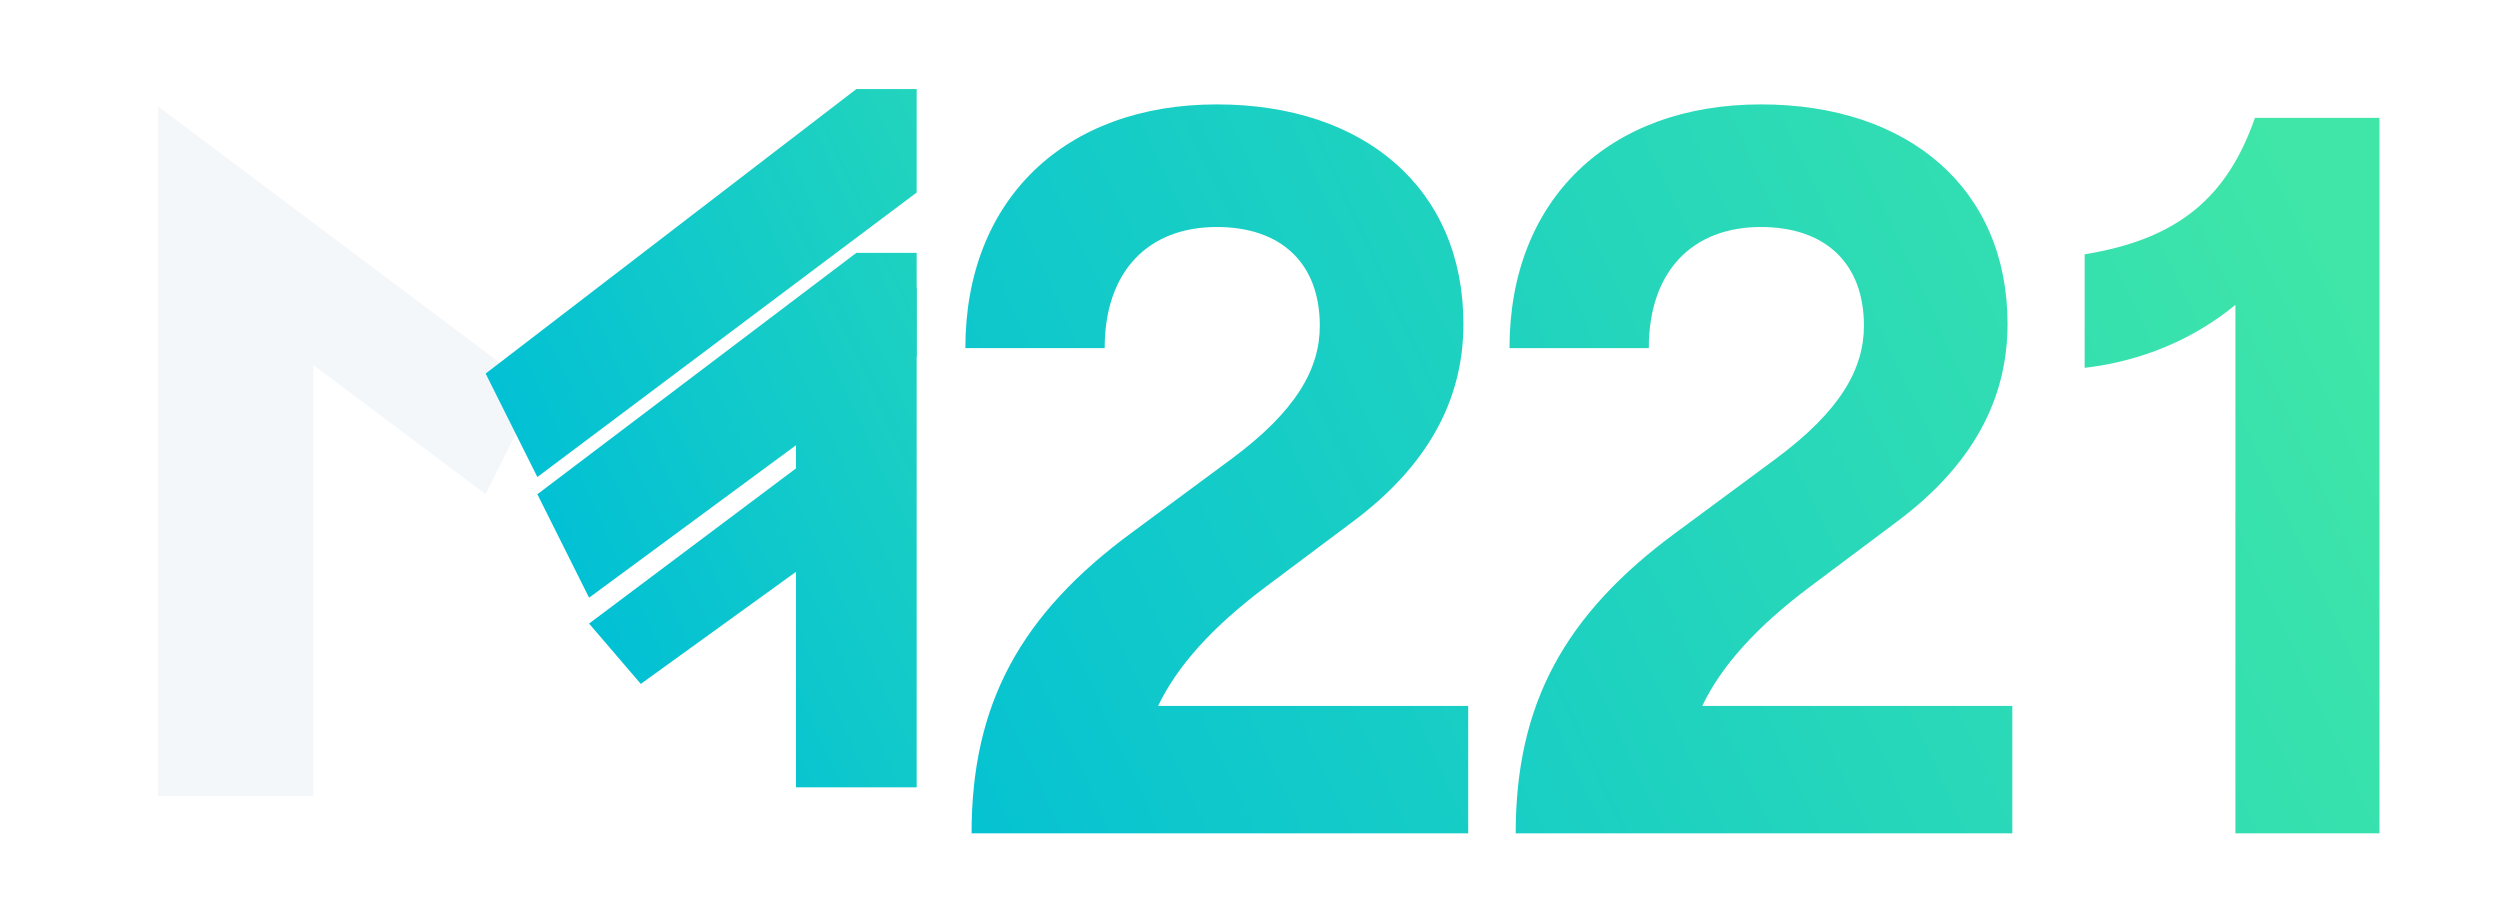
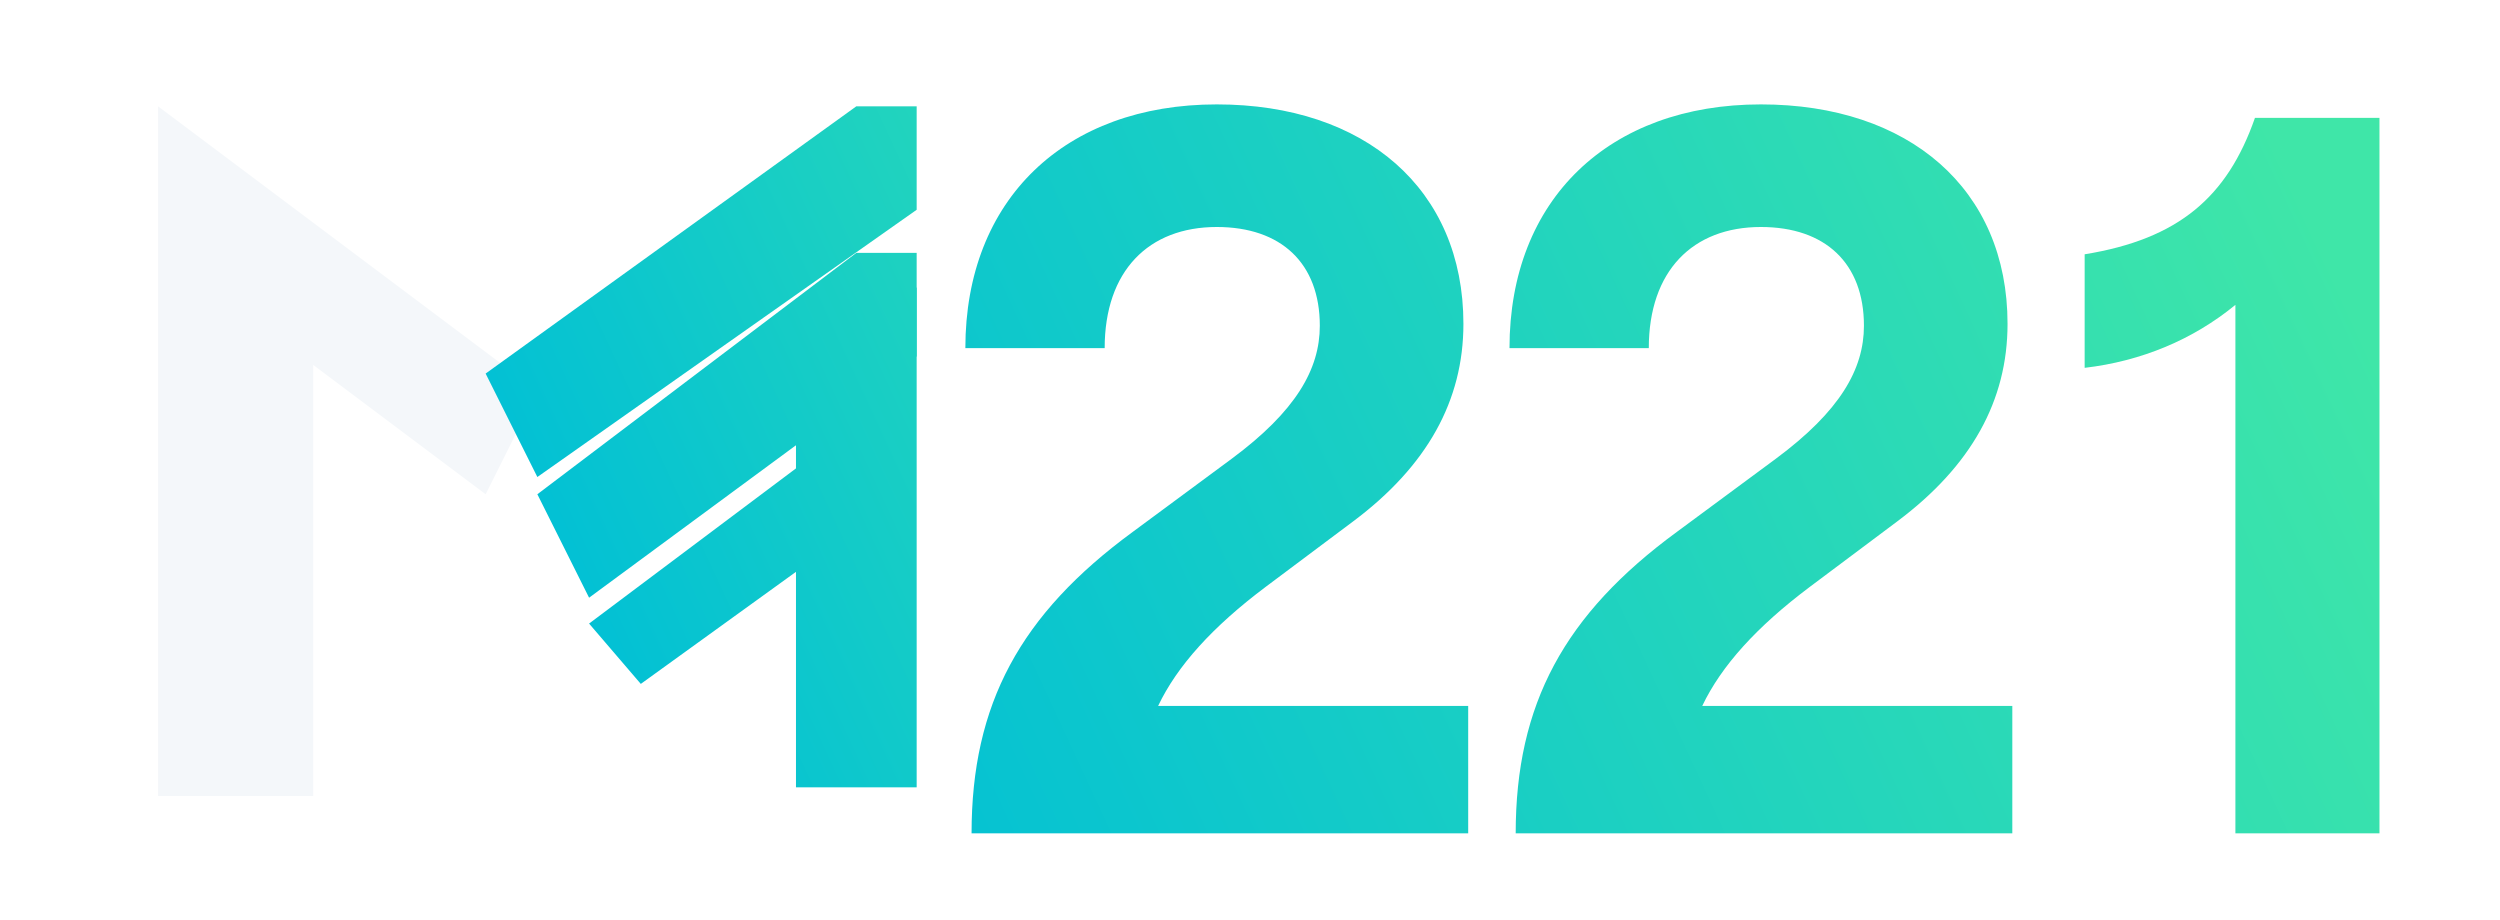
<svg xmlns="http://www.w3.org/2000/svg" viewBox="0 10 174 64" role="img" aria-labelledby="title desc">
  <defs>
    <linearGradient id="site-data" x1="58" y1="68" x2="166" y2="18" gradientUnits="userSpaceOnUse">
      <stop offset="0" stop-color="#00BFD6" />
      <stop offset="1" stop-color="#3FE6A8" />
    </linearGradient>
  </defs>
  <g transform="translate(-1 3) scale(.6)">
    <path d="M20 104V24L64 57L58 69L38 54V104Z" fill="#F4F7FA" />
-     <path d="M58 55L101 22H108V34L64 67Z" fill="url(#site-data)" />
+     <path d="M58 55L101 24H108V36L64 67Z" fill="url(#site-data)" />
    <path d="M64 69L101 41H108V53L70 81Z" fill="url(#site-data)" />
    <path d="M70 84L94 66V56L108 45V103H94V78L76 91Z" fill="url(#site-data)" />
  </g>
  <path d="M71.184 68H104.686V59.135H83.104C84.432 56.346 86.889 53.623 90.607 50.834L96.684 46.285C101.83 42.434 104.354 37.885 104.354 32.539C104.354 23.143 97.48 17.266 87.188 17.266C76.629 17.266 69.689 23.873 69.689 34.232H79.385C79.385 28.854 82.439 25.799 87.188 25.799C91.67 25.799 94.359 28.322 94.359 32.672C94.359 35.693 92.699 38.615 88.217 41.936L81.344 47.016C73.508 52.76 70.121 59.002 70.121 68Z" transform="translate(-2.5 0)" fill="url(#site-data)" />
  <path d="M110.055 68H143.557V59.135H121.975C123.303 56.346 125.76 53.623 129.479 50.834L135.555 46.285C140.701 42.434 143.225 37.885 143.225 32.539C143.225 23.143 136.352 17.266 126.059 17.266C115.5 17.266 108.561 23.873 108.561 34.232H118.256C118.256 28.854 121.311 25.799 126.059 25.799C130.541 25.799 133.23 28.322 133.23 32.672C133.23 35.693 131.57 38.615 127.088 41.936L120.215 47.016C112.379 52.76 108.992 59.002 108.992 68Z" transform="translate(-3.5 0)" fill="url(#site-data)" />
  <path d="M163.584 68H173.611V18.203H164.945C163.02 23.715 159.633 26.637 153.092 27.699V35.602C157.043 35.137 160.629 33.643 163.584 31.219Z" transform="translate(-8 0)" fill="url(#site-data)" />
</svg>
